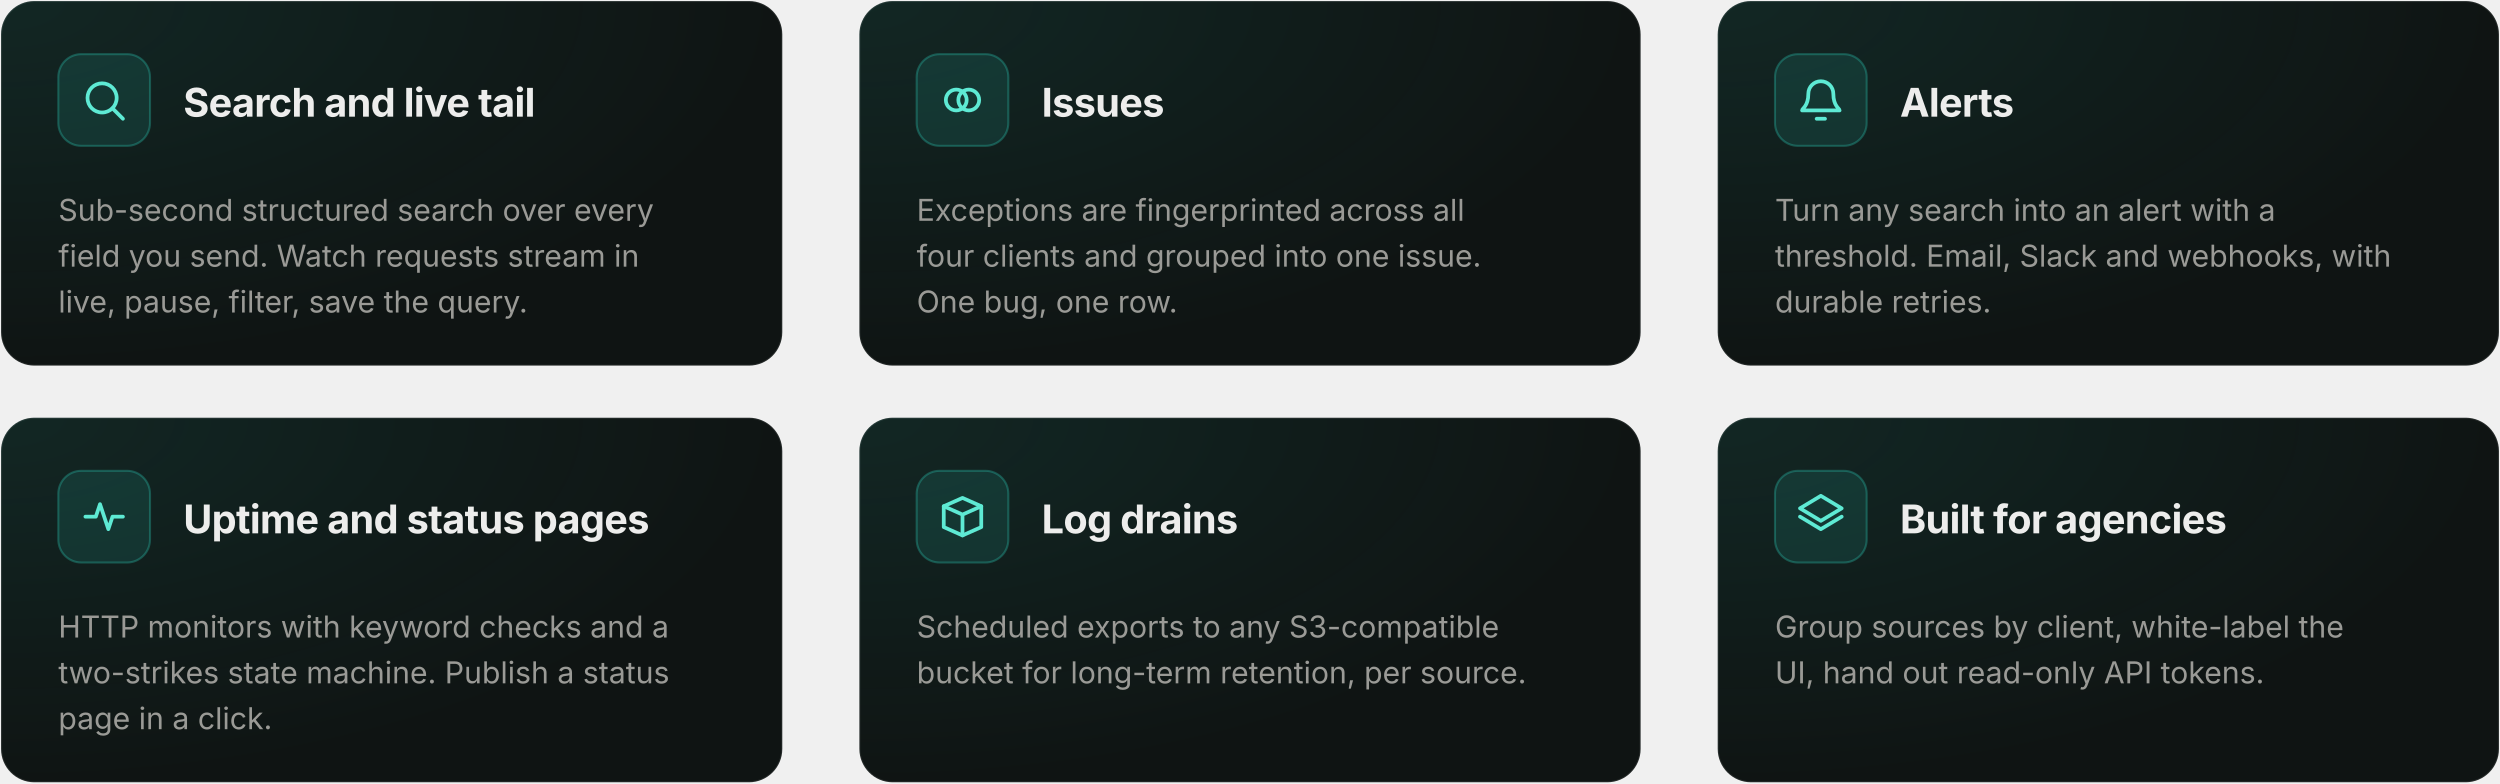
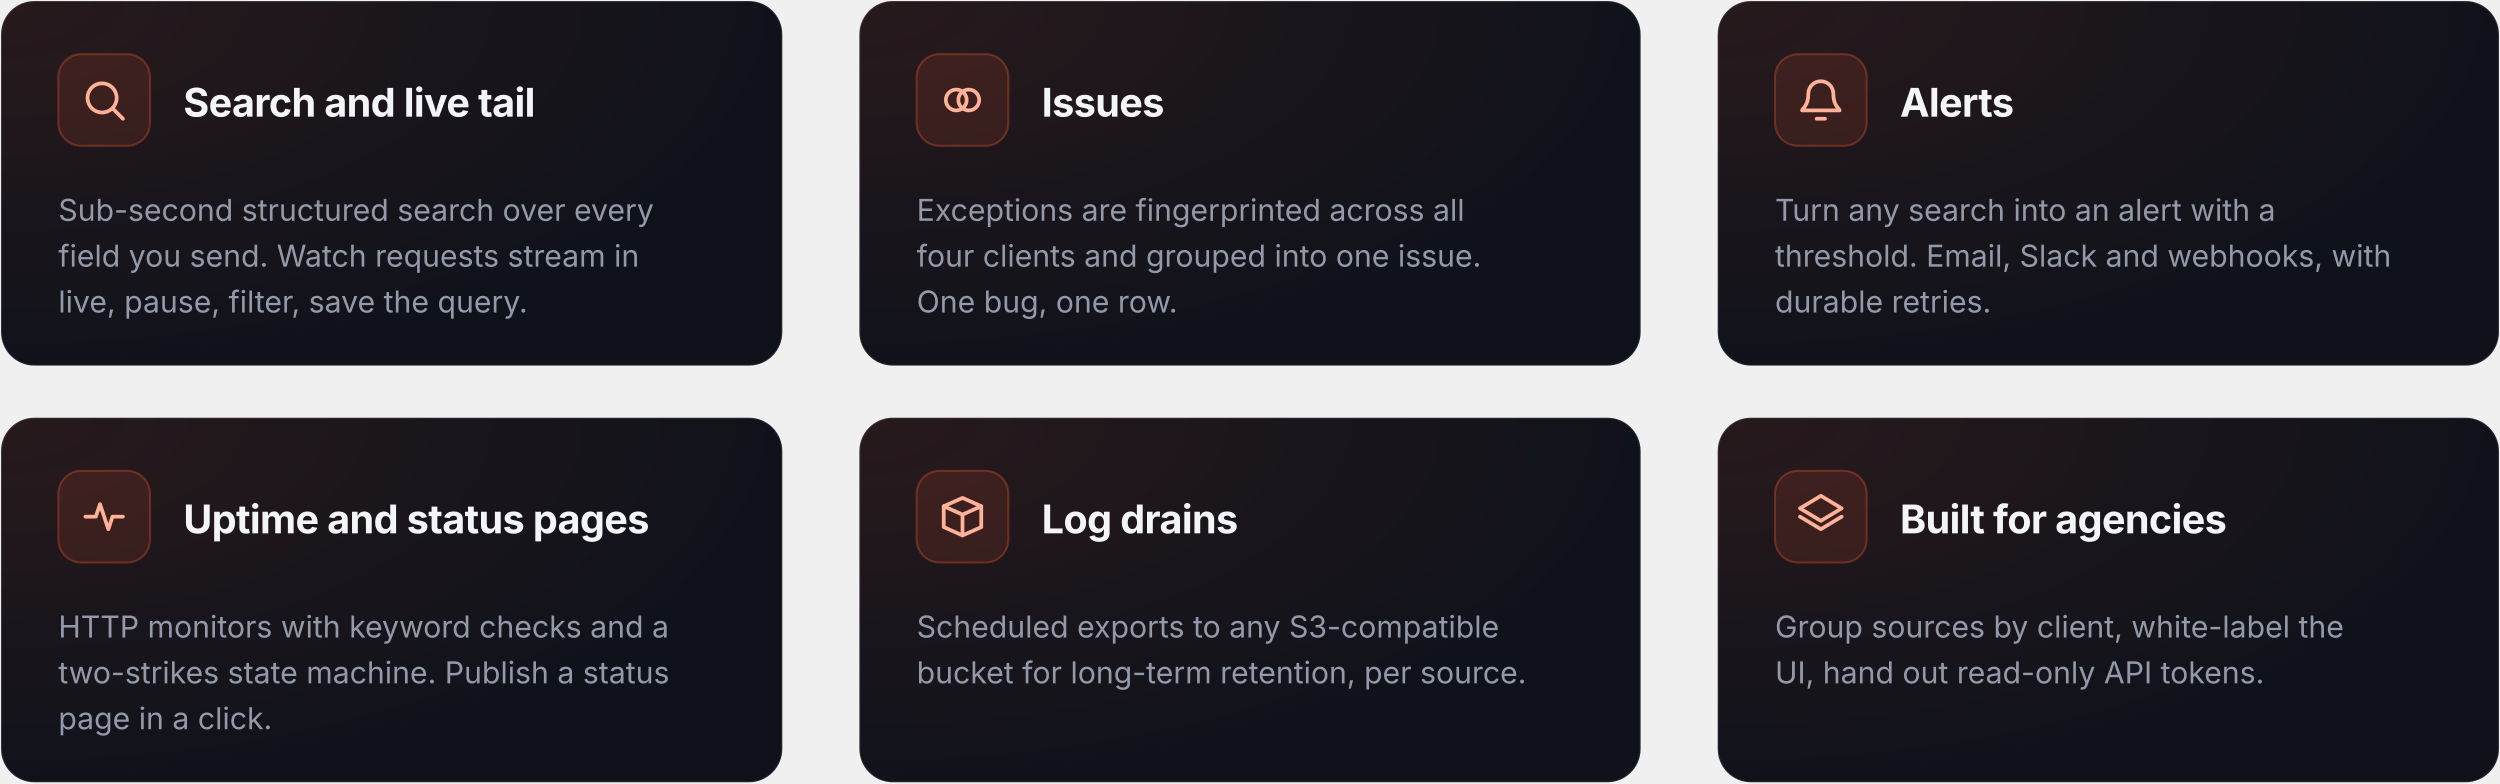
<svg xmlns="http://www.w3.org/2000/svg" width="1200" height="376" viewBox="0 0 1200 376" role="img" aria-label="Search and live tail: Sub-second structured search over every field you send. Watch requests stream in live, pause, filter, save the query.; Issues: Exceptions are fingerprinted across all four clients and grouped into one issue. One bug, one row.; Alerts: Turn any search into an alert with a threshold. Email, Slack and webhooks, with durable retries.; Uptime and status pages: HTTP monitors with keyword checks and a two-strikes state machine. Publish a status page in a click.; Log drains: Scheduled exports to any S3-compatible bucket for long-term retention, per source.; Built for agencies: Group sources by client, white-label the UI, hand out read-only API tokens.">
  <defs>
    <radialGradient id="glow" cx="0" cy="0" r="1">
-       <stop offset="0" stop-color="#2DD4BF" stop-opacity="0.10" />
-       <stop offset="1" stop-color="#2DD4BF" stop-opacity="0" />
+       <stop offset="0" stop-color="#FF5F2E" stop-opacity="0.10" />
+       <stop offset="1" stop-color="#FF5F2E" stop-opacity="0" />
    </radialGradient>
  </defs>
  <g font-family="ui-sans-serif, -apple-system, 'Segoe UI', Inter, Helvetica, Arial, sans-serif">
-     <rect x="0.5" y="0.5" width="375" height="175" rx="16" fill="#0F1413" stroke="#FFFFFF" stroke-opacity="0.09" />
+     <rect x="0.5" y="0.5" width="375" height="175" rx="16" fill="#10121B" stroke="#FFFFFF" stroke-opacity="0.09" />
    <rect x="0.5" y="0.5" width="375" height="175" rx="16" fill="url(#glow)" />
-     <rect x="28" y="26" width="44" height="44" rx="11" fill="#2DD4BF" fill-opacity="0.12" stroke="#2DD4BF" stroke-opacity="0.30" />
-     <g transform="translate(38 36) scale(1)" fill="none" stroke="#5EEAD4" stroke-width="1.8" stroke-linecap="round" stroke-linejoin="round" transform-origin="0 0">
+     <rect x="28" y="26" width="44" height="44" rx="11" fill="#FF5F2E" fill-opacity="0.12" stroke="#FF5F2E" stroke-opacity="0.30" />
+     <g transform="translate(38 36) scale(1)" fill="none" stroke="#FFB199" stroke-width="1.8" stroke-linecap="round" stroke-linejoin="round" transform-origin="0 0">
      <circle cx="11" cy="11" r="7" />
      <path d="m16 16 5 5" />
    </g>
-     <text x="88" y="56" font-size="19" font-weight="650" letter-spacing="-0.3" fill="#EDEDEC">Search and live tail</text>
-     <text x="28" y="106" font-size="14.5" fill="#9A9A96">Sub-second structured search over every</text>
-     <text x="28" y="128" font-size="14.5" fill="#9A9A96">field you send. Watch requests stream in</text>
-     <text x="28" y="150" font-size="14.5" fill="#9A9A96">live, pause, filter, save the query.</text>
-     <rect x="412.5" y="0.5" width="375" height="175" rx="16" fill="#0F1413" stroke="#FFFFFF" stroke-opacity="0.09" />
+     <text x="88" y="56" font-size="19" font-weight="650" letter-spacing="-0.3" fill="#F4F5F8">Search and live tail</text>
+     <text x="28" y="106" font-size="14.5" fill="#9399A8">Sub-second structured search over every</text>
+     <text x="28" y="128" font-size="14.5" fill="#9399A8">field you send. Watch requests stream in</text>
+     <text x="28" y="150" font-size="14.5" fill="#9399A8">live, pause, filter, save the query.</text>
+     <rect x="412.5" y="0.5" width="375" height="175" rx="16" fill="#10121B" stroke="#FFFFFF" stroke-opacity="0.09" />
    <rect x="412.5" y="0.5" width="375" height="175" rx="16" fill="url(#glow)" />
-     <rect x="440" y="26" width="44" height="44" rx="11" fill="#2DD4BF" fill-opacity="0.12" stroke="#2DD4BF" stroke-opacity="0.30" />
-     <g transform="translate(450 36) scale(1)" fill="none" stroke="#5EEAD4" stroke-width="1.8" stroke-linecap="round" stroke-linejoin="round" transform-origin="0 0">
+     <rect x="440" y="26" width="44" height="44" rx="11" fill="#FF5F2E" fill-opacity="0.12" stroke="#FF5F2E" stroke-opacity="0.30" />
+     <g transform="translate(450 36) scale(1)" fill="none" stroke="#FFB199" stroke-width="1.8" stroke-linecap="round" stroke-linejoin="round" transform-origin="0 0">
      <circle cx="9" cy="12" r="5" />
      <circle cx="15" cy="12" r="5" />
    </g>
-     <text x="500" y="56" font-size="19" font-weight="650" letter-spacing="-0.3" fill="#EDEDEC">Issues</text>
-     <text x="440" y="106" font-size="14.5" fill="#9A9A96">Exceptions are fingerprinted across all</text>
-     <text x="440" y="128" font-size="14.5" fill="#9A9A96">four clients and grouped into one issue.</text>
-     <text x="440" y="150" font-size="14.5" fill="#9A9A96">One bug, one row.</text>
-     <rect x="824.5" y="0.5" width="375" height="175" rx="16" fill="#0F1413" stroke="#FFFFFF" stroke-opacity="0.09" />
+     <text x="500" y="56" font-size="19" font-weight="650" letter-spacing="-0.3" fill="#F4F5F8">Issues</text>
+     <text x="440" y="106" font-size="14.5" fill="#9399A8">Exceptions are fingerprinted across all</text>
+     <text x="440" y="128" font-size="14.5" fill="#9399A8">four clients and grouped into one issue.</text>
+     <text x="440" y="150" font-size="14.5" fill="#9399A8">One bug, one row.</text>
+     <rect x="824.5" y="0.5" width="375" height="175" rx="16" fill="#10121B" stroke="#FFFFFF" stroke-opacity="0.09" />
    <rect x="824.5" y="0.5" width="375" height="175" rx="16" fill="url(#glow)" />
-     <rect x="852" y="26" width="44" height="44" rx="11" fill="#2DD4BF" fill-opacity="0.12" stroke="#2DD4BF" stroke-opacity="0.30" />
-     <g transform="translate(862 36) scale(1)" fill="none" stroke="#5EEAD4" stroke-width="1.8" stroke-linecap="round" stroke-linejoin="round" transform-origin="0 0">
+     <rect x="852" y="26" width="44" height="44" rx="11" fill="#FF5F2E" fill-opacity="0.12" stroke="#FF5F2E" stroke-opacity="0.30" />
+     <g transform="translate(862 36) scale(1)" fill="none" stroke="#FFB199" stroke-width="1.8" stroke-linecap="round" stroke-linejoin="round" transform-origin="0 0">
      <path d="M6 9a6 6 0 0 1 12 0c0 6 3 7 3 8H3c0-1 3-2 3-8z" />
      <path d="M10 21h4" />
    </g>
-     <text x="912" y="56" font-size="19" font-weight="650" letter-spacing="-0.3" fill="#EDEDEC">Alerts</text>
-     <text x="852" y="106" font-size="14.5" fill="#9A9A96">Turn any search into an alert with a</text>
-     <text x="852" y="128" font-size="14.5" fill="#9A9A96">threshold. Email, Slack and webhooks, with</text>
-     <text x="852" y="150" font-size="14.5" fill="#9A9A96">durable retries.</text>
-     <rect x="0.5" y="200.5" width="375" height="175" rx="16" fill="#0F1413" stroke="#FFFFFF" stroke-opacity="0.09" />
+     <text x="912" y="56" font-size="19" font-weight="650" letter-spacing="-0.3" fill="#F4F5F8">Alerts</text>
+     <text x="852" y="106" font-size="14.5" fill="#9399A8">Turn any search into an alert with a</text>
+     <text x="852" y="128" font-size="14.5" fill="#9399A8">threshold. Email, Slack and webhooks, with</text>
+     <text x="852" y="150" font-size="14.5" fill="#9399A8">durable retries.</text>
+     <rect x="0.5" y="200.5" width="375" height="175" rx="16" fill="#10121B" stroke="#FFFFFF" stroke-opacity="0.09" />
    <rect x="0.5" y="200.5" width="375" height="175" rx="16" fill="url(#glow)" />
-     <rect x="28" y="226" width="44" height="44" rx="11" fill="#2DD4BF" fill-opacity="0.12" stroke="#2DD4BF" stroke-opacity="0.30" />
-     <g transform="translate(38 236) scale(1)" fill="none" stroke="#5EEAD4" stroke-width="1.8" stroke-linecap="round" stroke-linejoin="round" transform-origin="0 0">
+     <rect x="28" y="226" width="44" height="44" rx="11" fill="#FF5F2E" fill-opacity="0.12" stroke="#FF5F2E" stroke-opacity="0.30" />
+     <g transform="translate(38 236) scale(1)" fill="none" stroke="#FFB199" stroke-width="1.8" stroke-linecap="round" stroke-linejoin="round" transform-origin="0 0">
      <path d="M3 12h5l2-6 4 12 2-6h5" />
    </g>
-     <text x="88" y="256" font-size="19" font-weight="650" letter-spacing="-0.3" fill="#EDEDEC">Uptime and status pages</text>
-     <text x="28" y="306" font-size="14.5" fill="#9A9A96">HTTP monitors with keyword checks and a</text>
-     <text x="28" y="328" font-size="14.5" fill="#9A9A96">two-strikes state machine. Publish a status</text>
-     <text x="28" y="350" font-size="14.5" fill="#9A9A96">page in a click.</text>
-     <rect x="412.5" y="200.5" width="375" height="175" rx="16" fill="#0F1413" stroke="#FFFFFF" stroke-opacity="0.09" />
+     <text x="88" y="256" font-size="19" font-weight="650" letter-spacing="-0.3" fill="#F4F5F8">Uptime and status pages</text>
+     <text x="28" y="306" font-size="14.5" fill="#9399A8">HTTP monitors with keyword checks and a</text>
+     <text x="28" y="328" font-size="14.5" fill="#9399A8">two-strikes state machine. Publish a status</text>
+     <text x="28" y="350" font-size="14.5" fill="#9399A8">page in a click.</text>
+     <rect x="412.5" y="200.5" width="375" height="175" rx="16" fill="#10121B" stroke="#FFFFFF" stroke-opacity="0.09" />
    <rect x="412.5" y="200.5" width="375" height="175" rx="16" fill="url(#glow)" />
-     <rect x="440" y="226" width="44" height="44" rx="11" fill="#2DD4BF" fill-opacity="0.12" stroke="#2DD4BF" stroke-opacity="0.30" />
-     <g transform="translate(450 236) scale(1)" fill="none" stroke="#5EEAD4" stroke-width="1.8" stroke-linecap="round" stroke-linejoin="round" transform-origin="0 0">
+     <rect x="440" y="226" width="44" height="44" rx="11" fill="#FF5F2E" fill-opacity="0.12" stroke="#FF5F2E" stroke-opacity="0.30" />
+     <g transform="translate(450 236) scale(1)" fill="none" stroke="#FFB199" stroke-width="1.8" stroke-linecap="round" stroke-linejoin="round" transform-origin="0 0">
      <path d="M3 7l9-4 9 4v10l-9 4-9-4z" />
      <path d="m3 7 9 4 9-4M12 11v10" />
    </g>
-     <text x="500" y="256" font-size="19" font-weight="650" letter-spacing="-0.3" fill="#EDEDEC">Log drains</text>
-     <text x="440" y="306" font-size="14.5" fill="#9A9A96">Scheduled exports to any S3-compatible</text>
-     <text x="440" y="328" font-size="14.5" fill="#9A9A96">bucket for long-term retention, per source.</text>
-     <rect x="824.5" y="200.5" width="375" height="175" rx="16" fill="#0F1413" stroke="#FFFFFF" stroke-opacity="0.09" />
+     <text x="500" y="256" font-size="19" font-weight="650" letter-spacing="-0.3" fill="#F4F5F8">Log drains</text>
+     <text x="440" y="306" font-size="14.5" fill="#9399A8">Scheduled exports to any S3-compatible</text>
+     <text x="440" y="328" font-size="14.5" fill="#9399A8">bucket for long-term retention, per source.</text>
+     <rect x="824.5" y="200.5" width="375" height="175" rx="16" fill="#10121B" stroke="#FFFFFF" stroke-opacity="0.09" />
    <rect x="824.5" y="200.5" width="375" height="175" rx="16" fill="url(#glow)" />
-     <rect x="852" y="226" width="44" height="44" rx="11" fill="#2DD4BF" fill-opacity="0.12" stroke="#2DD4BF" stroke-opacity="0.30" />
-     <g transform="translate(862 236) scale(1)" fill="none" stroke="#5EEAD4" stroke-width="1.8" stroke-linecap="round" stroke-linejoin="round" transform-origin="0 0">
+     <rect x="852" y="226" width="44" height="44" rx="11" fill="#FF5F2E" fill-opacity="0.12" stroke="#FF5F2E" stroke-opacity="0.30" />
+     <g transform="translate(862 236) scale(1)" fill="none" stroke="#FFB199" stroke-width="1.8" stroke-linecap="round" stroke-linejoin="round" transform-origin="0 0">
      <path d="m12 2 10 6-10 6L2 8z" />
      <path d="m2 12 10 6 10-6" />
    </g>
-     <text x="912" y="256" font-size="19" font-weight="650" letter-spacing="-0.3" fill="#EDEDEC">Built for agencies</text>
-     <text x="852" y="306" font-size="14.5" fill="#9A9A96">Group sources by client, white-label the</text>
-     <text x="852" y="328" font-size="14.5" fill="#9A9A96">UI, hand out read-only API tokens.</text>
+     <text x="912" y="256" font-size="19" font-weight="650" letter-spacing="-0.3" fill="#F4F5F8">Built for agencies</text>
+     <text x="852" y="306" font-size="14.5" fill="#9399A8">Group sources by client, white-label the</text>
+     <text x="852" y="328" font-size="14.5" fill="#9399A8">UI, hand out read-only API tokens.</text>
  </g>
</svg>
